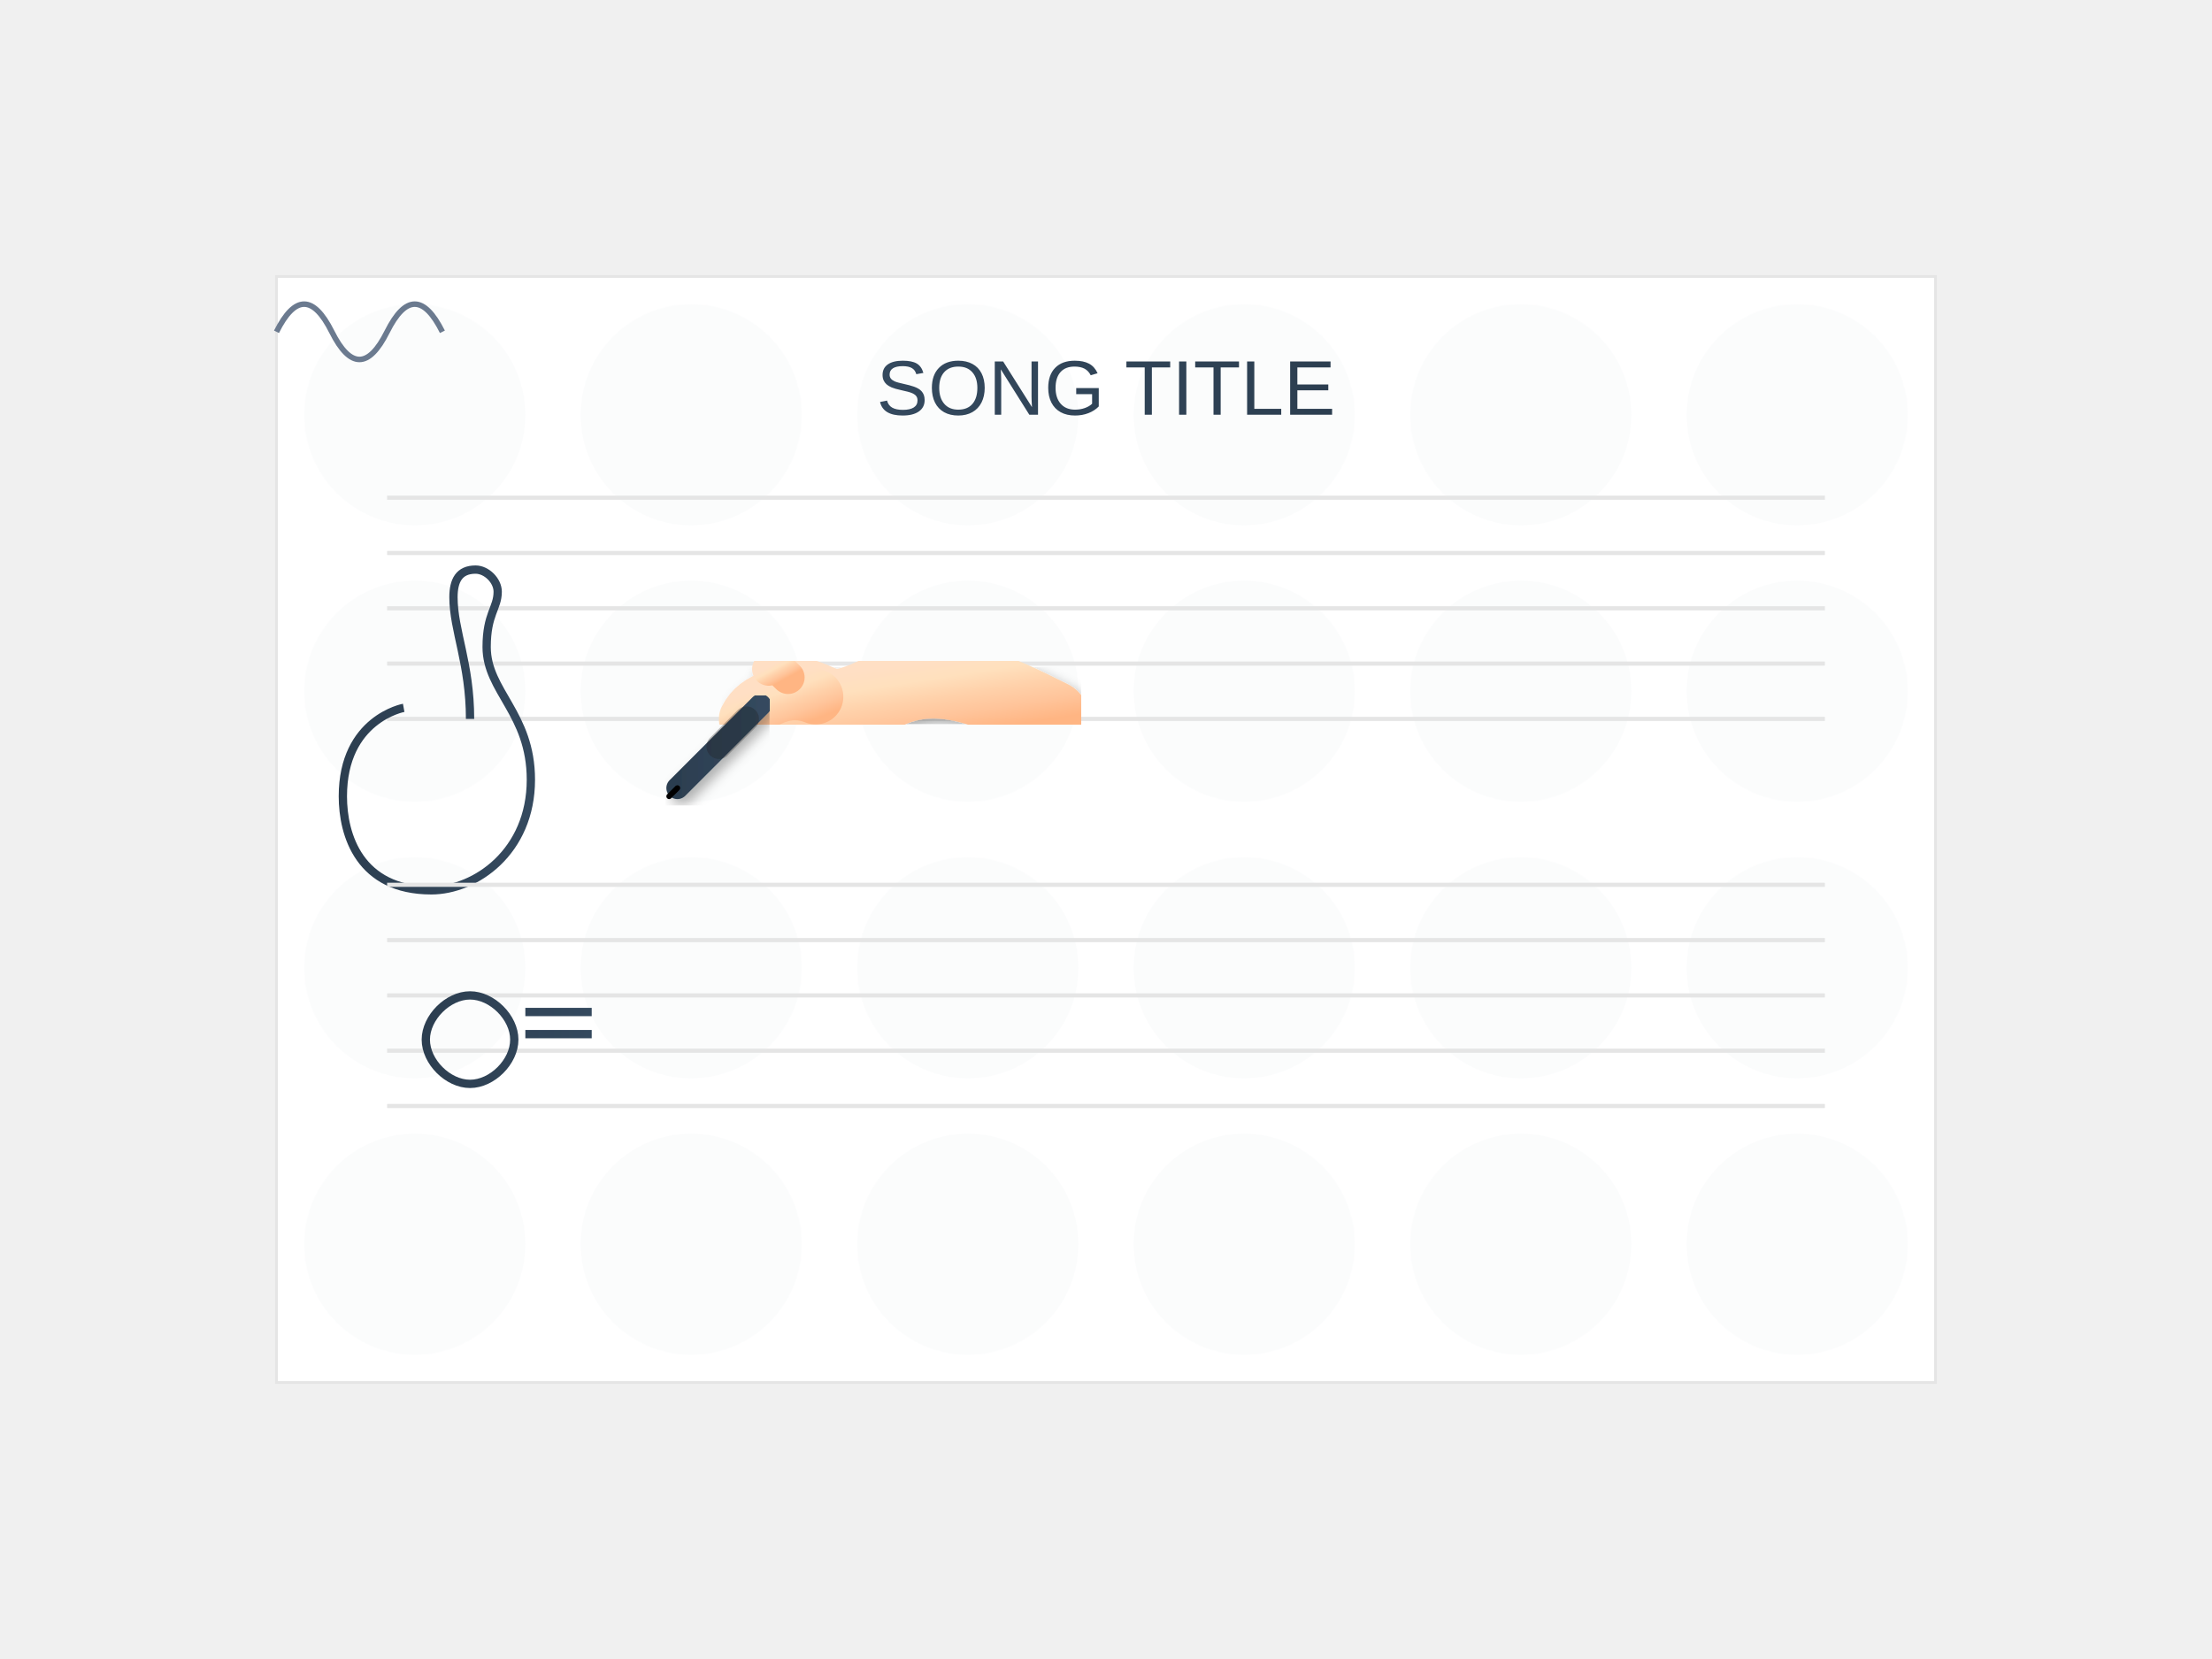
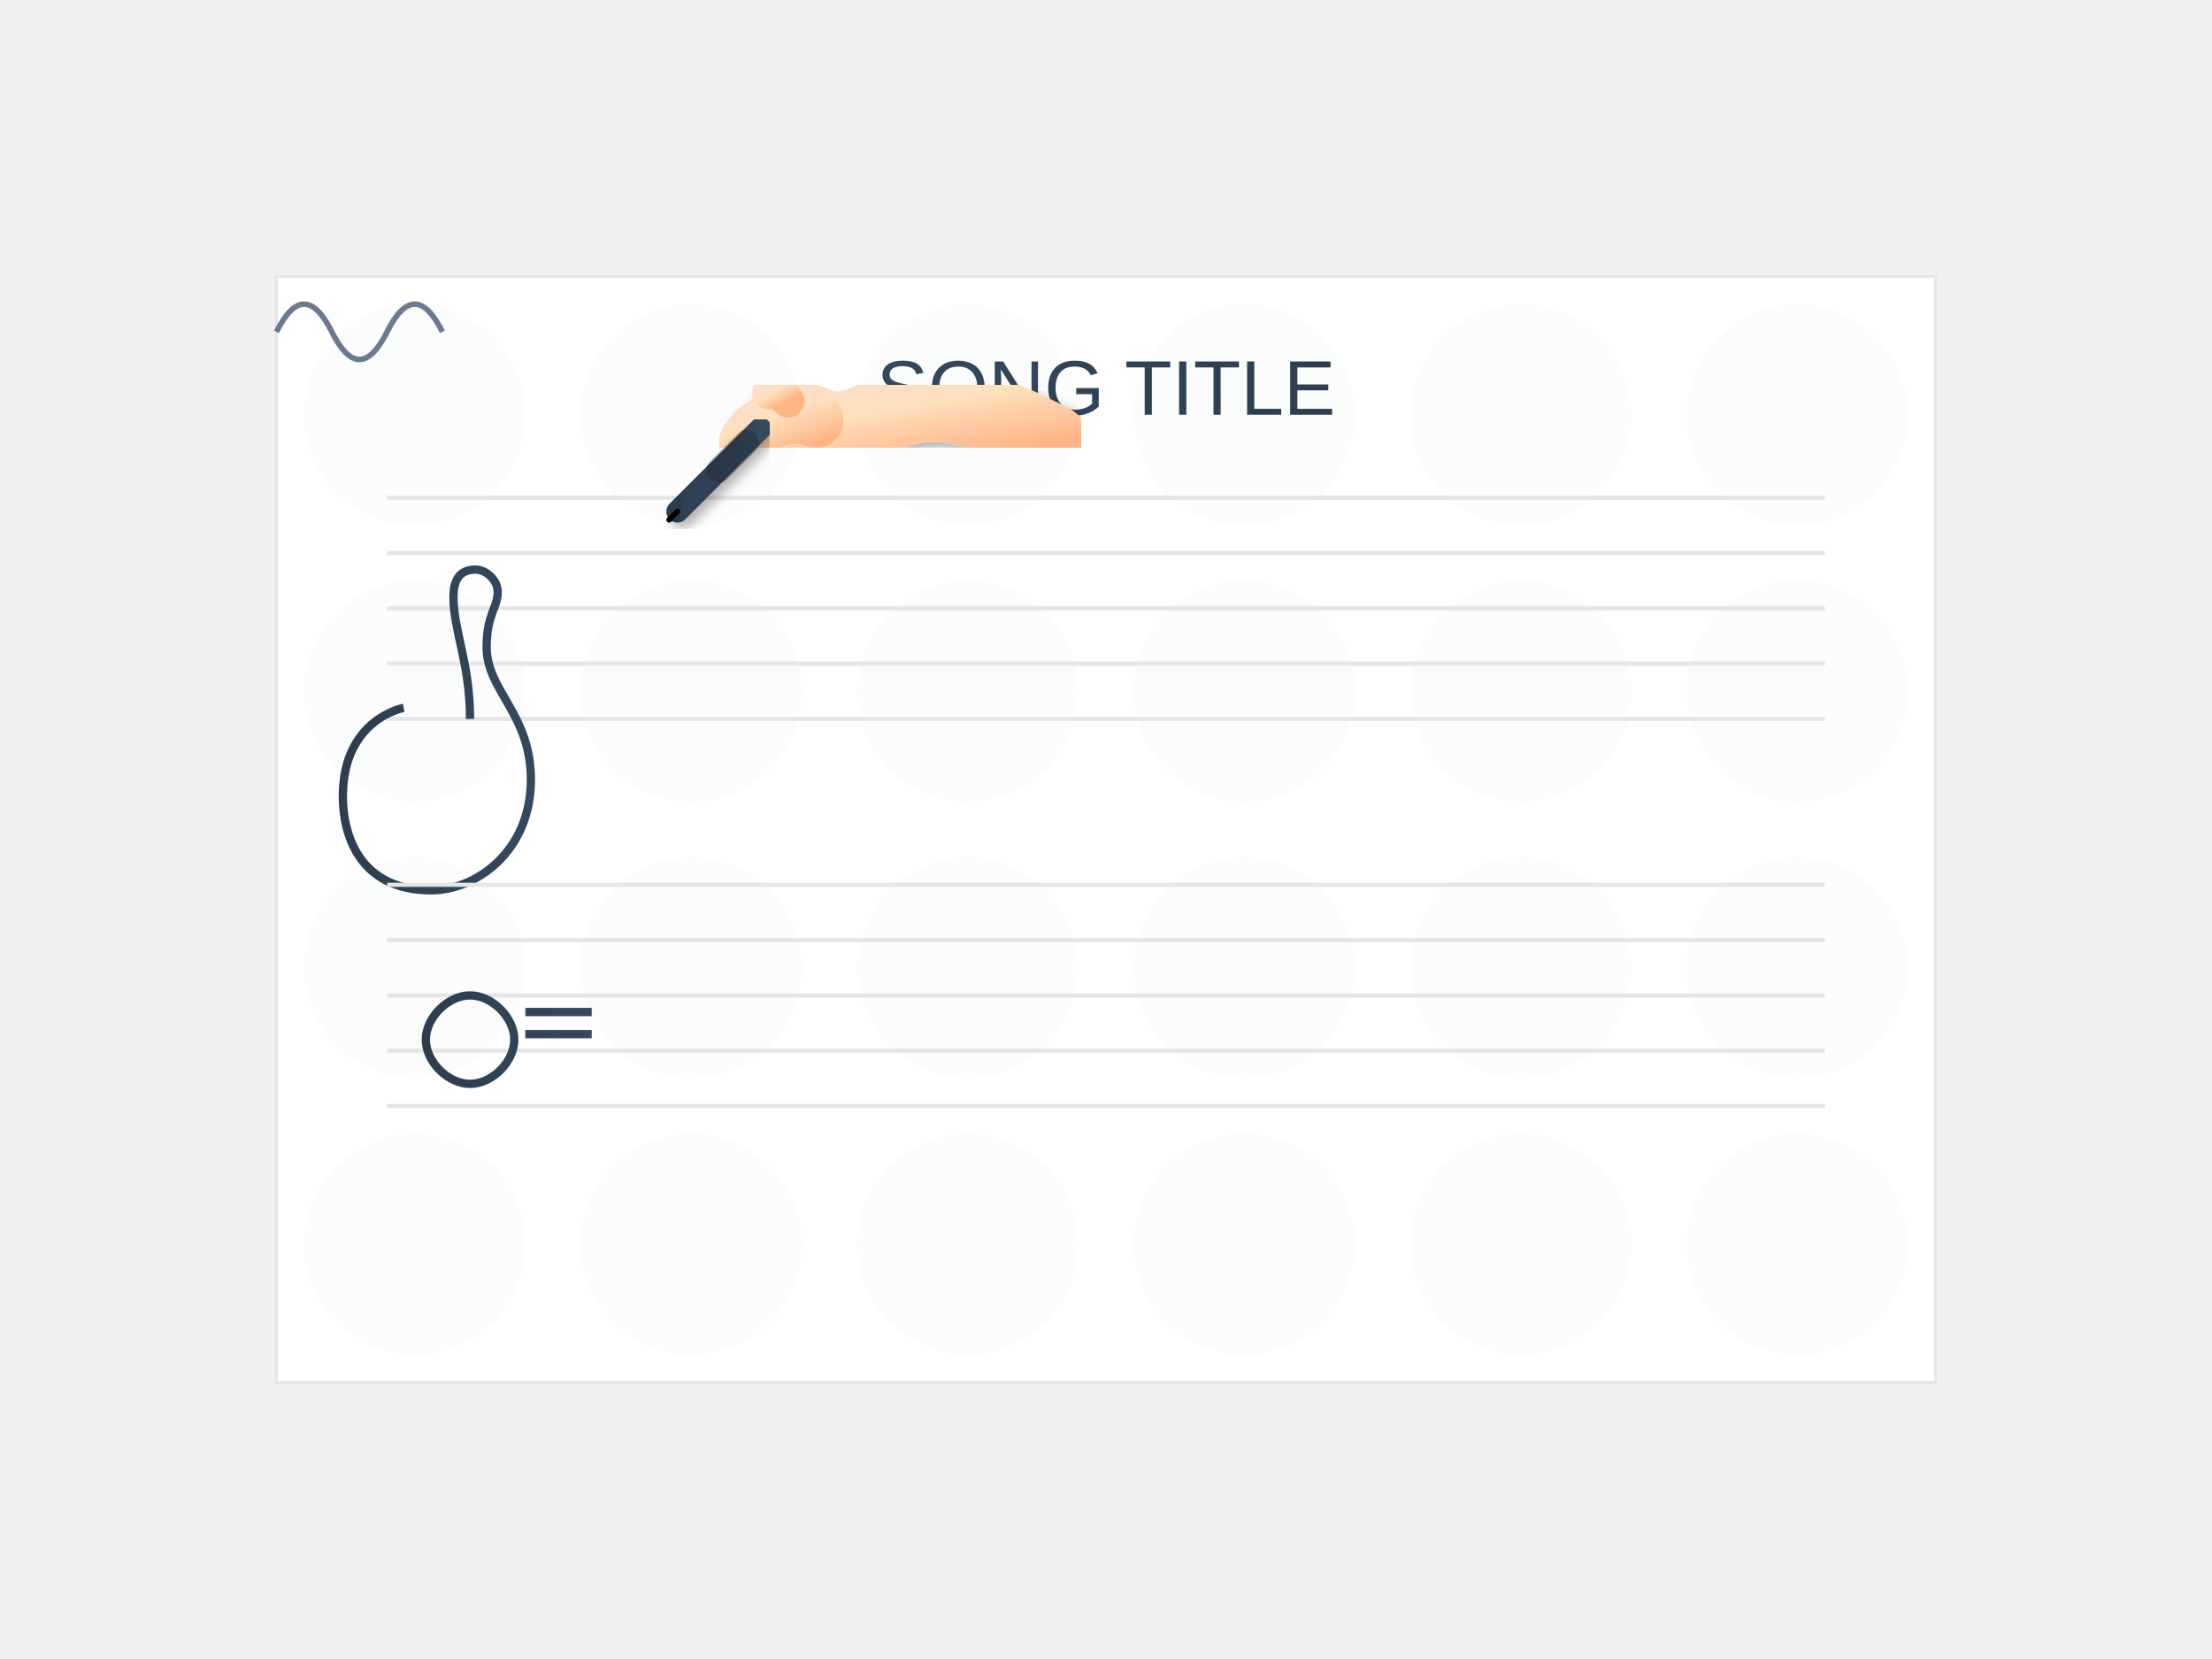
<svg xmlns="http://www.w3.org/2000/svg" viewBox="0 0 800 600">
  <defs>
    <pattern id="paper-texture" width="100" height="100" patternUnits="userSpaceOnUse">
      <rect width="100" height="100" fill="#fff" />
      <circle cx="50" cy="50" r="40" fill="#f8f9fa" opacity="0.5" />
    </pattern>
    <linearGradient id="pen-metallic" x1="0%" y1="0%" x2="100%" y2="0%">
      <stop offset="0%" style="stop-color:#2C3E50" />
      <stop offset="100%" style="stop-color:#34495E" />
    </linearGradient>
    <linearGradient id="skin-tone" x1="0%" y1="0%" x2="100%" y2="100%">
      <stop offset="0%" style="stop-color:#FFDFC4" />
      <stop offset="25%" style="stop-color:#FFE0BD" />
      <stop offset="50%" style="stop-color:#FFD1AA" />
      <stop offset="75%" style="stop-color:#FFC49A" />
      <stop offset="100%" style="stop-color:#FFB583" />
    </linearGradient>
    <linearGradient id="music-symbol" x1="0%" y1="0%" x2="100%" y2="0%">
      <stop offset="0%" style="stop-color:#2C3E50" />
      <stop offset="100%" style="stop-color:#34495E" />
    </linearGradient>
    <linearGradient id="text-style" x1="0%" y1="0%" x2="100%" y2="0%">
      <stop offset="0%" style="stop-color:#34495E" />
      <stop offset="100%" style="stop-color:#2C3E50" />
    </linearGradient>
    <filter id="shadow">
      <feGaussianBlur in="SourceAlpha" stdDeviation="2" />
      <feOffset dx="2" dy="2" />
      <feComponentTransfer>
        <feFuncA type="linear" slope="0.3" />
      </feComponentTransfer>
      <feMerge>
        <feMergeNode />
        <feMergeNode in="SourceGraphic" />
      </feMerge>
    </filter>
+     <path id="writing-motion" d="M200,180 C250,175 300,185 350,180 S400,175 450,180" fill="none" stroke="none" />
  </defs>
  <g class="paper">
    <rect x="100" y="100" width="600" height="400" fill="url(#paper-texture)" stroke="#E5E5E5" />
    <g class="song-title">
      <text x="400" y="150" text-anchor="middle" font-family="Arial" font-size="28" fill="url(#text-style)" class="title-text">
                SONG TITLE
            </text>
      <line x1="300" y1="156" x2="500" y2="156" stroke="url(#text-style)" stroke-width="2" />
    </g>
    <g class="staff treble-staff">
      <path d="M140 180 h520 M140 200 h520 M140 220 h520 M140 240 h520 M140 260 h520" stroke="#E5E5E5" stroke-width="1.5" />
      <path d="M170 260 C170,240 164,228 164,216 C164,210 166,206 172,206                       C176,206 180,210 180,214 C180,220 176,222 176,234 C176,250                       192,258 192,282 C192,308 172,322 156,322 C130,322 124,302                       124,288 C124,260 146,256 146,256" fill="none" stroke="url(#music-symbol)" stroke-width="3" class="music-symbol" />
    </g>
    <g class="staff bass-staff">
      <path d="M140 320 h520 M140 340 h520 M140 360 h520 M140 380 h520 M140 400 h520" stroke="#E5E5E5" stroke-width="1.5" />
      <path d="M170 360 C178,360 186,368 186,376 C186,384 178,392 170,392                       C162,392 154,384 154,376 C154,368 162,360 170,360 M190 366 h24 M190 374 h24" fill="none" stroke="url(#music-symbol)" stroke-width="3" class="music-symbol" />
    </g>
  </g>
-   <g class="writing-arm" filter="url(#shadow)" transform="translate(0, 100)">
-     <path d="M380 160                   C360 150, 340 140, 320 150                   S300 155, 290 152" stroke="url(#skin-tone)" stroke-width="28" stroke-linecap="round" fill="none" />
-     <path d="M295 152                   C290 150, 285 150, 280 152                   C275 154, 272 156, 270 160" stroke="url(#skin-tone)" stroke-width="20" stroke-linecap="round" fill="none" />
-     <path d="M285 145                   C282 142, 280 140, 278 142" stroke="url(#skin-tone)" stroke-width="12" stroke-linecap="round" fill="none" />
-   </g>
-   <g class="pen" filter="url(#shadow)" transform="translate(0, 100)">
-     <path d="M275 155 L245 185" stroke="url(#pen-metallic)" stroke-width="8" stroke-linecap="round" />
-     <path d="M245 185 L242 188" stroke="#000" stroke-width="2" stroke-linecap="round" />
-     <path d="M270 160 L260 170" stroke="#1a1a1a" stroke-width="9" stroke-linecap="round" opacity="0.3" />
+   <g class="writing-arm-container">
+     <animateMotion dur="4s" repeatCount="indefinite" path="M0,0 C50,-5 100,5 150,0 S200,-5 250,0" rotate="auto">
+         </animateMotion>
+     <g class="writing-arm" filter="url(#shadow)">
+       <path d="M380 160                       C360 150, 340 140, 320 150                       S300 155, 290 152" stroke="url(#skin-tone)" stroke-width="28" stroke-linecap="round" fill="none" />
+       <path d="M295 152                       C290 150, 285 150, 280 152                       C275 154, 272 156, 270 160" stroke="url(#skin-tone)" stroke-width="20" stroke-linecap="round" fill="none" />
+       <path d="M285 145                       C282 142, 280 140, 278 142" stroke="url(#skin-tone)" stroke-width="12" stroke-linecap="round" fill="none" />
+     </g>
+     <g class="pen" filter="url(#shadow)">
+       <path d="M275 155 L245 185" stroke="url(#pen-metallic)" stroke-width="8" stroke-linecap="round" />
+       <path d="M245 185 L242 188" stroke="#000" stroke-width="2" stroke-linecap="round" />
+       <path d="M270 160 L260 170" stroke="#1a1a1a" stroke-width="9" stroke-linecap="round" opacity="0.3" />
+     </g>
  </g>
  <path class="writing-line" d="M100 120 q10 -20 20 0 t20 0 t20 0" stroke="#6b7a8f" stroke-width="2" fill="none" />
</svg>
